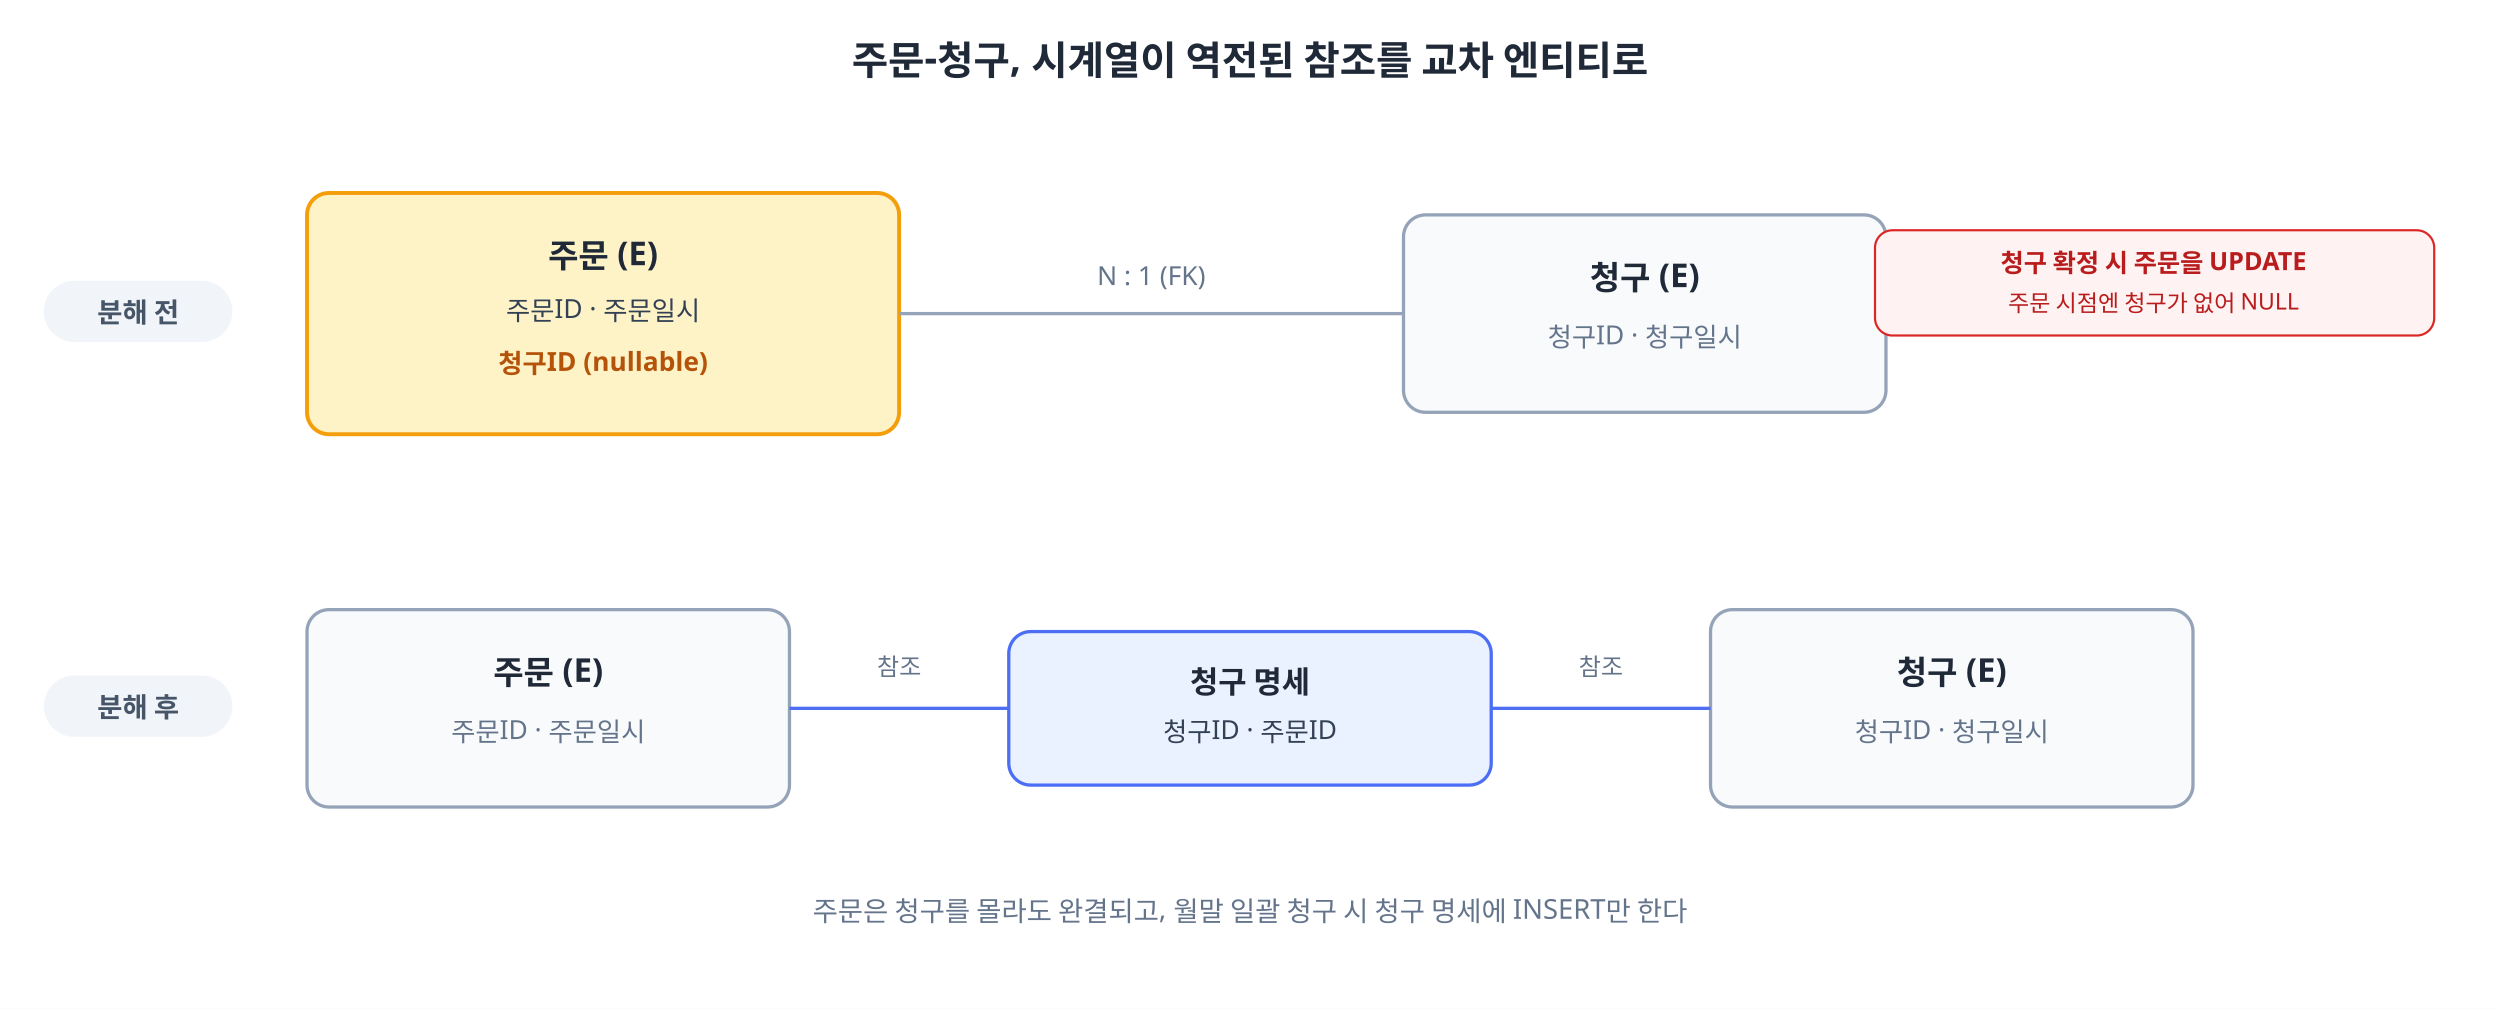
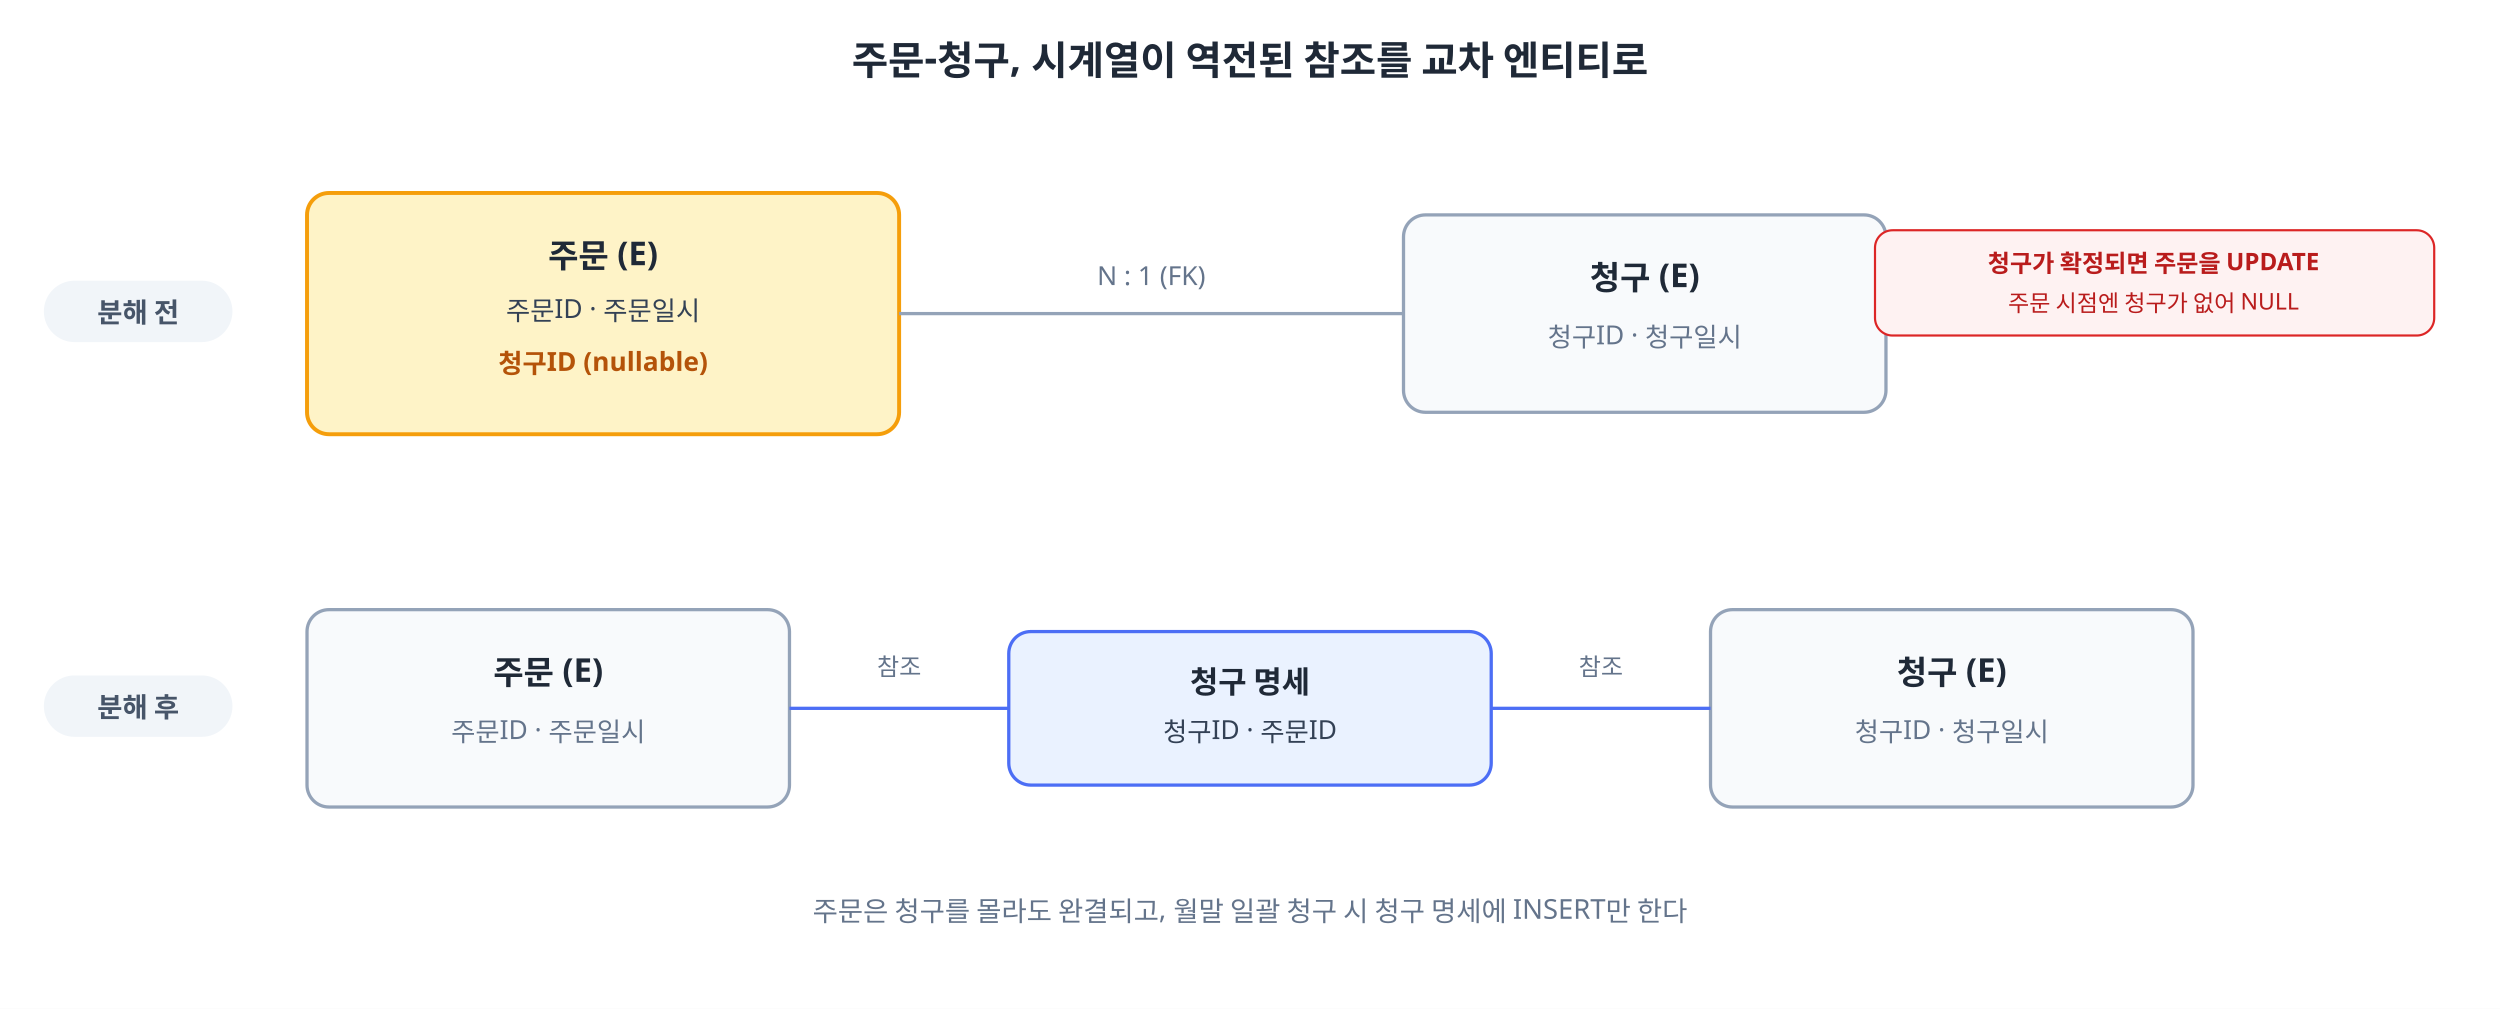
<svg xmlns="http://www.w3.org/2000/svg" viewBox="0 0 1140 460" font-family="'Pretendard','Apple SD Gothic Neo','Malgun Gothic',sans-serif">
  <rect x="0" y="0" width="1140" height="460" fill="#FFFFFF" />
  <text x="570" y="34" text-anchor="middle" font-size="18" font-weight="700" fill="#1F2937">주문-청구, 시계열이 역전된 참조를 교차 엔티티로</text>
  <rect x="20" y="128" width="86" height="28" rx="14" fill="#F1F5F9" />
  <text x="63" y="147" text-anchor="middle" font-size="12.5" fill="#475569" font-weight="700">분해 전</text>
  <rect x="140" y="88" width="270" height="110" rx="10" fill="#FEF3C7" stroke="#F59E0B" stroke-width="1.8" />
  <text x="275" y="122" text-anchor="middle" font-size="15" font-weight="700" fill="#1F2937">주문 (E)</text>
  <text x="275" y="146" text-anchor="middle" font-size="12" fill="#334155">주문ID · 주문일시</text>
  <text x="275" y="170" text-anchor="middle" font-size="12" fill="#B45309" font-weight="600">청구ID (nullable)</text>
  <rect x="640" y="98" width="220" height="90" rx="10" fill="#F8FAFC" stroke="#94A3B8" stroke-width="1.5" />
  <text x="750" y="132" text-anchor="middle" font-size="15" font-weight="700" fill="#1F2937">청구 (E)</text>
  <text x="750" y="158" text-anchor="middle" font-size="12" fill="#64748B">청구ID · 청구일시</text>
  <line x1="410" y1="143" x2="640" y2="143" stroke="#94A3B8" stroke-width="1.5" />
  <text x="525" y="130" text-anchor="middle" font-size="12" fill="#64748B">N : 1 (FK)</text>
  <rect x="855" y="105" width="255" height="48" rx="8" fill="#FEF2F2" stroke="#DC2626" stroke-width="1" />
-   <text x="982" y="124" text-anchor="middle" font-size="11.5" font-weight="700" fill="#B91C1C">청구 확정 시 주문을 UPDATE</text>
+   <text x="982" y="124" text-anchor="middle" font-size="11" font-weight="700" fill="#B91C1C">청구가 확정되면 주문을 UPDATE</text>
  <text x="982" y="142" text-anchor="middle" font-size="10.5" fill="#B91C1C">주문 시점엔 청구가 없어 NULL</text>
  <rect x="20" y="308" width="86" height="28" rx="14" fill="#F1F5F9" />
  <text x="63" y="327" text-anchor="middle" font-size="12.5" fill="#475569" font-weight="700">분해 후</text>
  <rect x="140" y="278" width="220" height="90" rx="10" fill="#F8FAFC" stroke="#94A3B8" stroke-width="1.5" />
  <text x="250" y="312" text-anchor="middle" font-size="15" font-weight="700" fill="#1F2937">주문 (E)</text>
  <text x="250" y="338" text-anchor="middle" font-size="12" fill="#64748B">주문ID · 주문일시</text>
  <rect x="460" y="288" width="220" height="70" rx="10" fill="#EAF2FF" stroke="#4C6EF5" stroke-width="1.5" />
  <text x="570" y="316" text-anchor="middle" font-size="14" font-weight="700" fill="#1F2937">청구 명세</text>
  <text x="570" y="338" text-anchor="middle" font-size="12" fill="#334155">청구ID · 주문ID</text>
  <rect x="780" y="278" width="220" height="90" rx="10" fill="#F8FAFC" stroke="#94A3B8" stroke-width="1.5" />
  <text x="890" y="312" text-anchor="middle" font-size="15" font-weight="700" fill="#1F2937">청구 (E)</text>
  <text x="890" y="338" text-anchor="middle" font-size="12" fill="#64748B">청구ID · 청구일시</text>
  <line x1="360" y1="323" x2="460" y2="323" stroke="#4C6EF5" stroke-width="1.5" />
  <line x1="680" y1="323" x2="780" y2="323" stroke="#4C6EF5" stroke-width="1.5" />
  <text x="410" y="308" text-anchor="middle" font-size="11" fill="#64748B">참조</text>
  <text x="730" y="308" text-anchor="middle" font-size="11" fill="#64748B">참조</text>
  <text x="570" y="420" text-anchor="middle" font-size="12.5" fill="#64748B">주문은 청구를 몰라도 완결되고, 월말 일괄 청구 시 청구 명세에 INSERT만 한다</text>
</svg>
